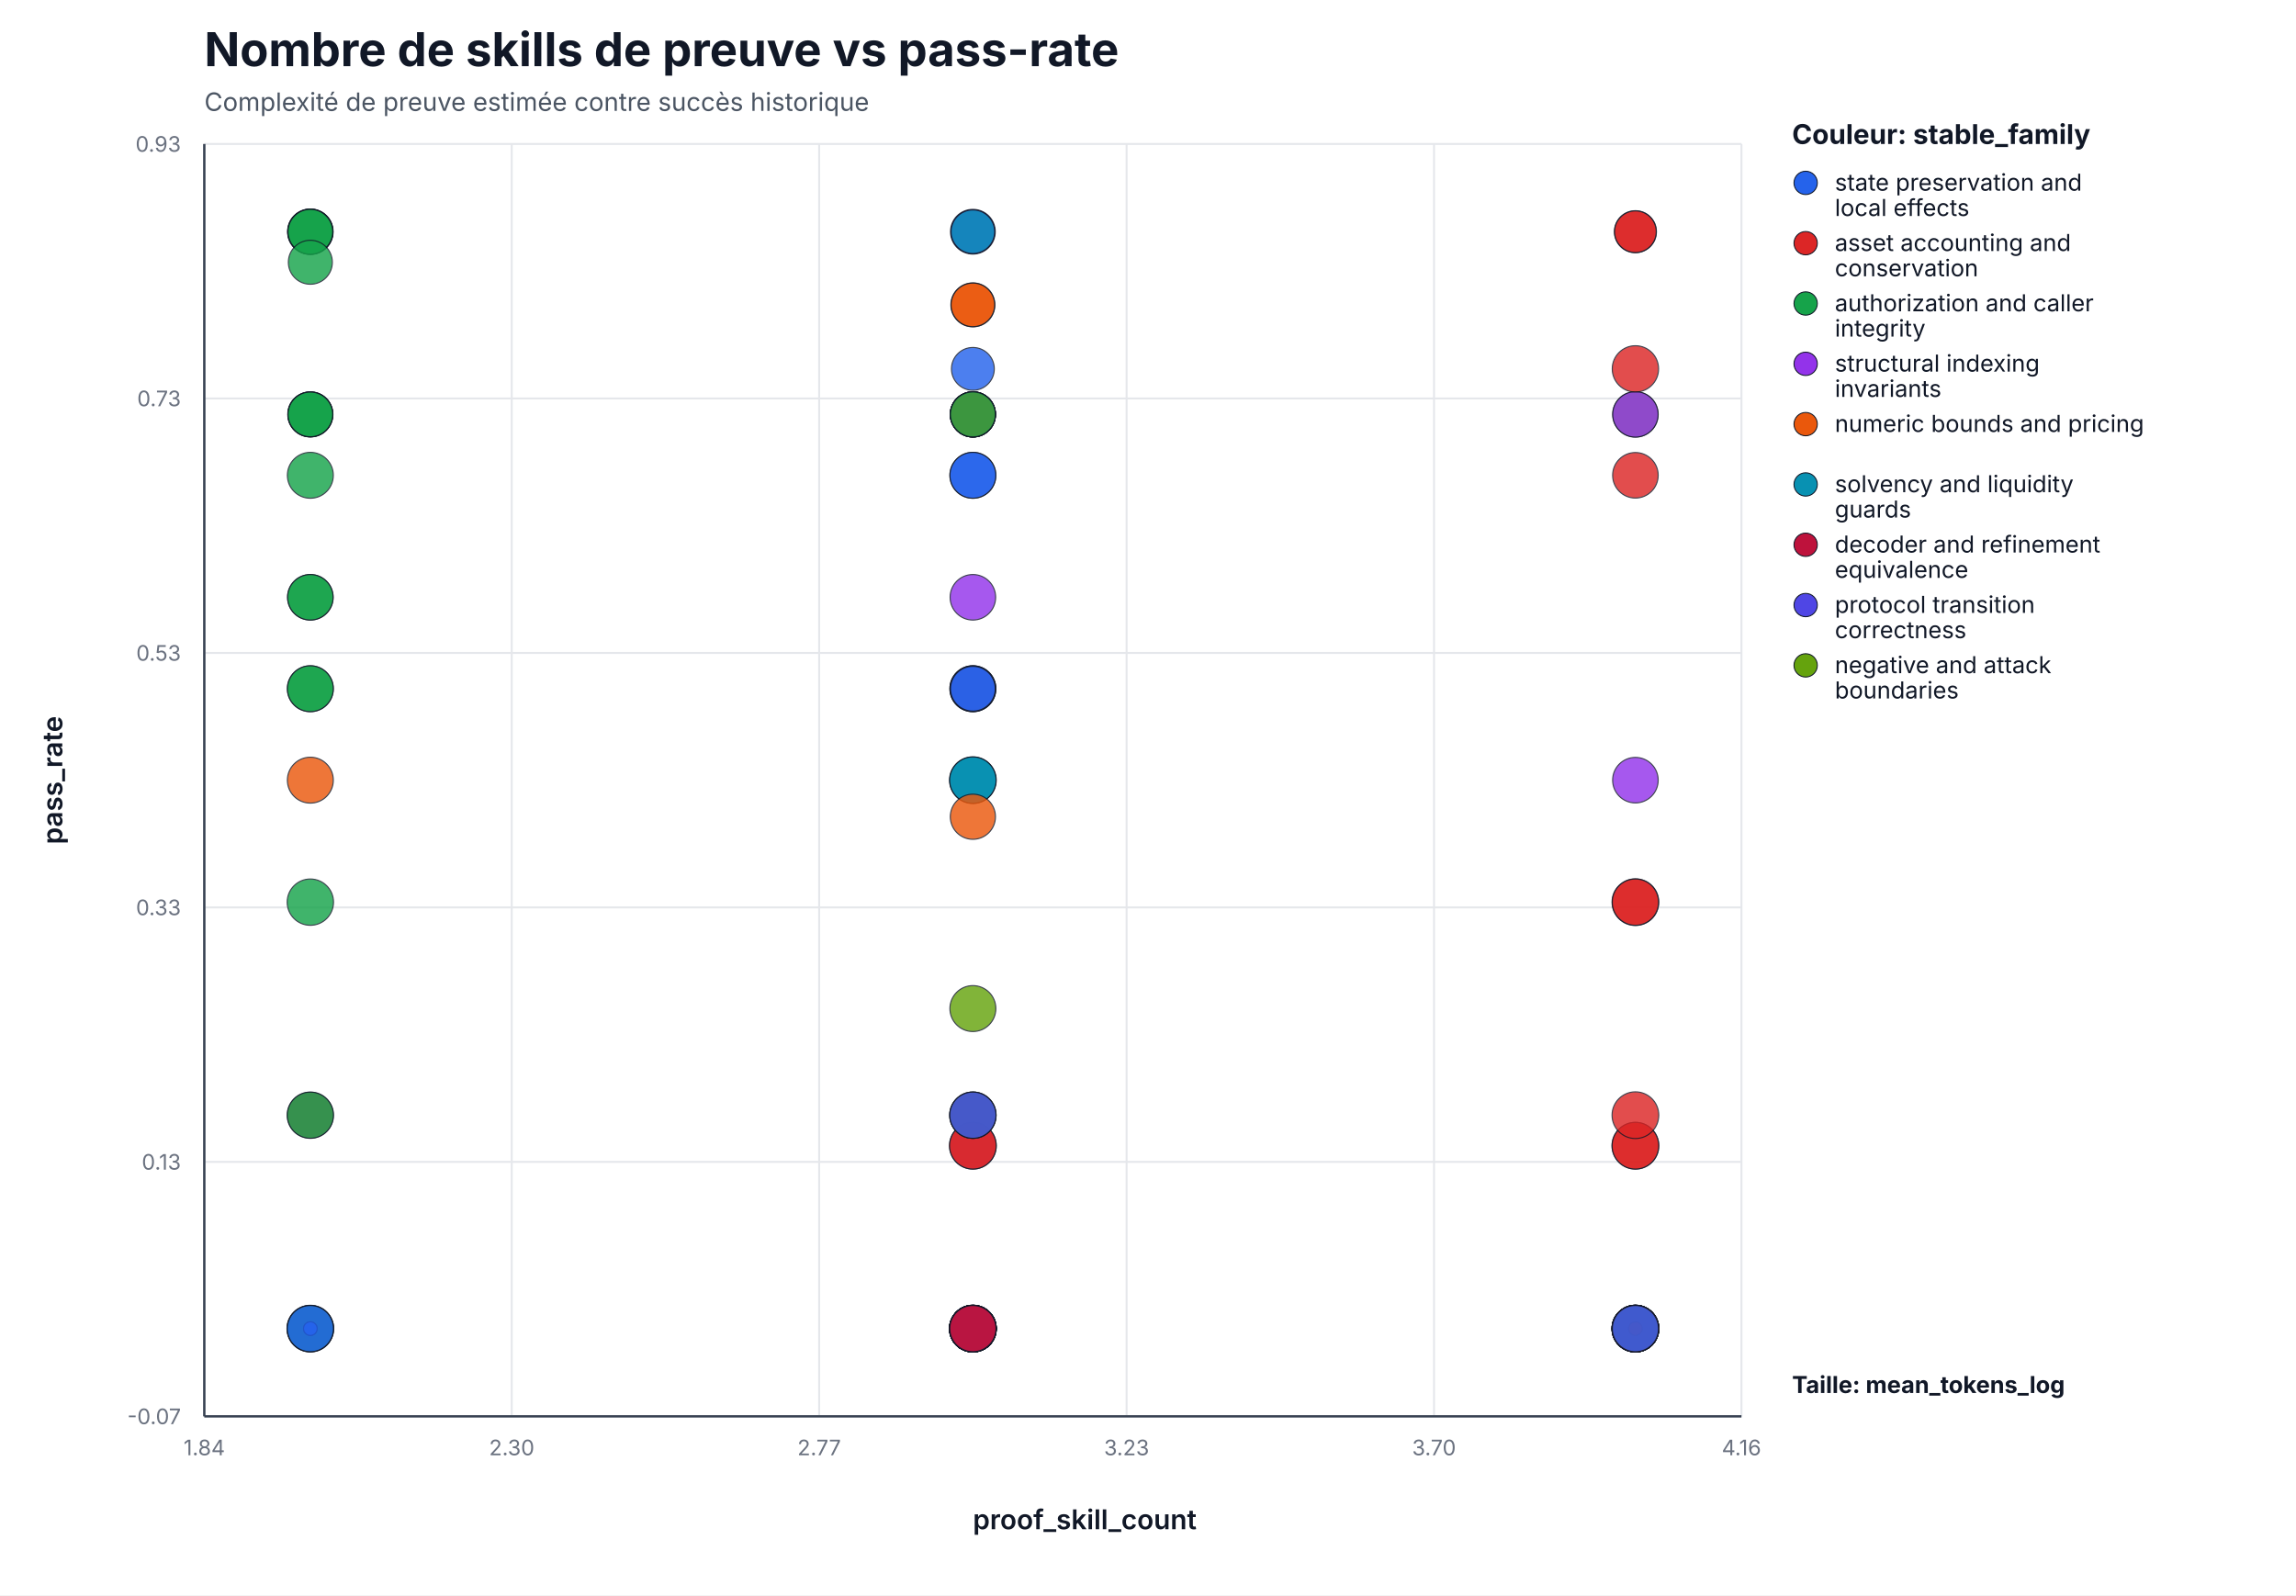
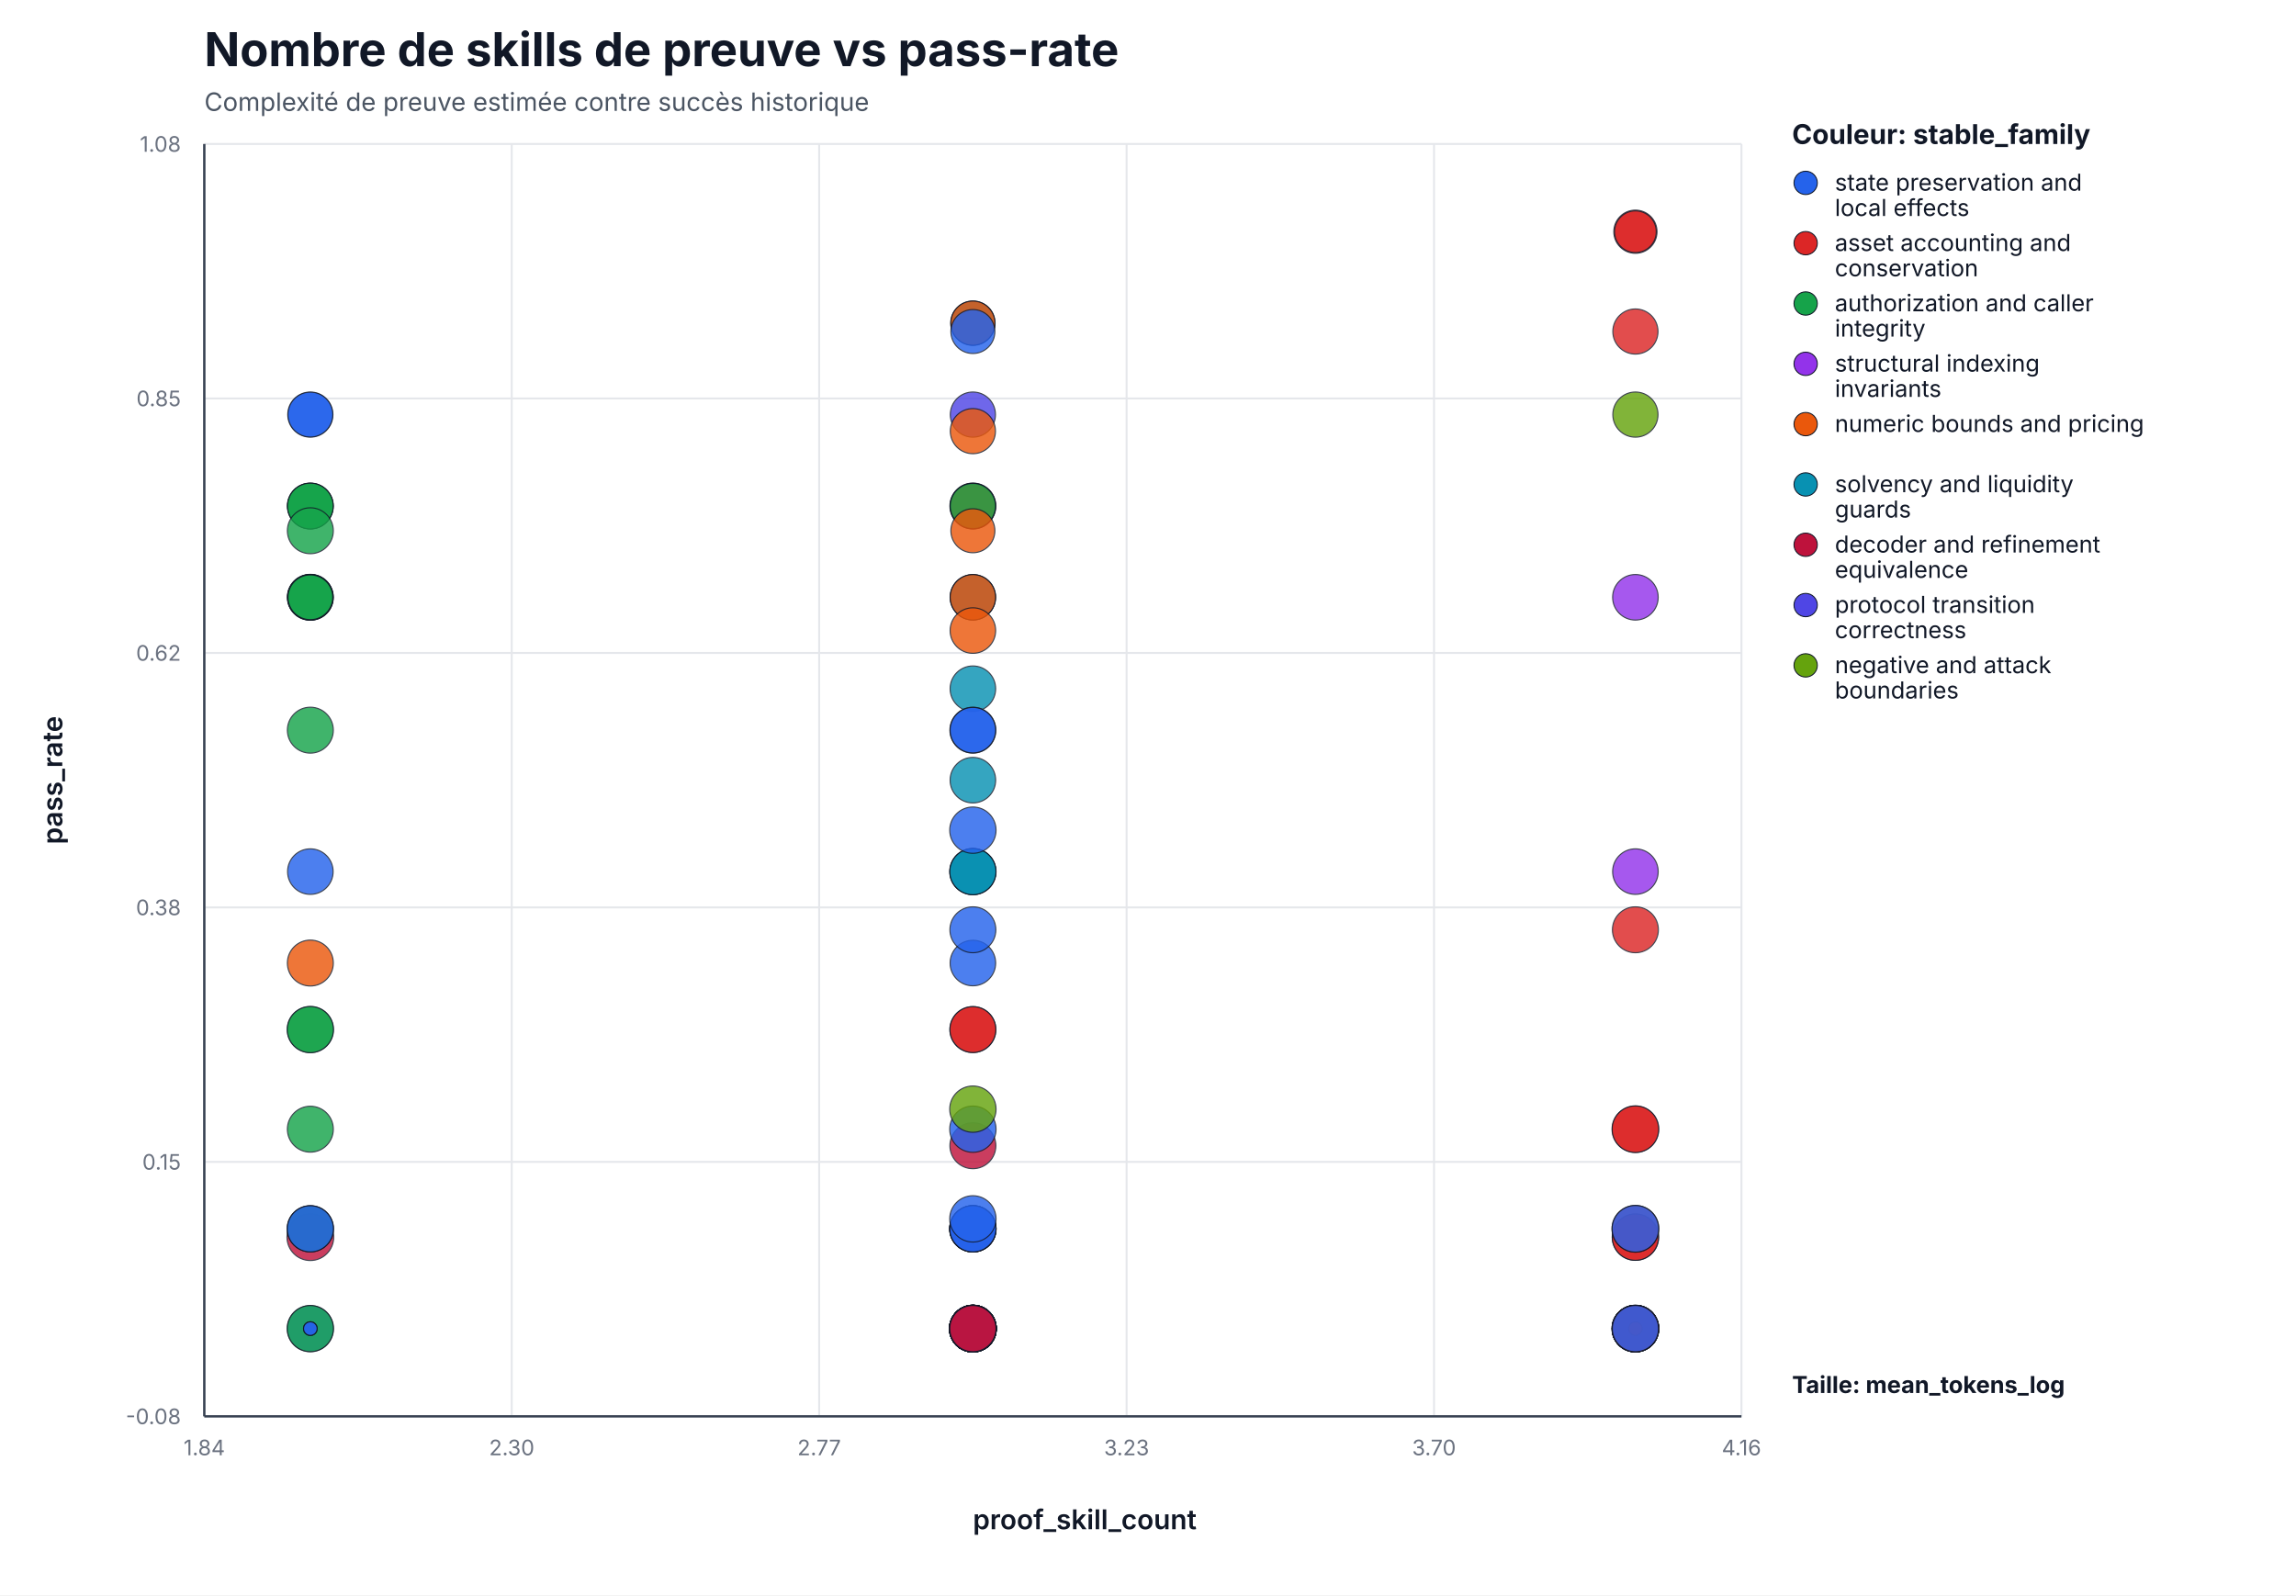
<svg xmlns="http://www.w3.org/2000/svg" width="1180" height="820" viewBox="0 0 1180 820">
  <style>
text{font-family:Inter,Arial,sans-serif;fill:#111827}.sub{fill:#4b5563}.axis{stroke:#374151;stroke-width:1.2}.grid{stroke:#e5e7eb;stroke-width:1}.pt{stroke:#111827;stroke-width:.55;opacity:.82}.legend{font-size:12px}.tick{font-size:11px;fill:#6b7280}.cent{font-size:11px;font-weight:700}
</style>
  <rect width="100%" height="100%" fill="#ffffff" />
  <text x="105" y="34" font-size="24" font-weight="700">Nombre de skills de preuve vs pass-rate</text>
  <text x="105" y="57" font-size="13" class="sub">Complexité de preuve estimée contre succès historique</text>
  <line x1="105.0" y1="74" x2="105.0" y2="728" class="grid" />
  <line x1="105" y1="74.0" x2="895" y2="74.0" class="grid" />
  <text x="105.0" y="748" text-anchor="middle" class="tick">1.84</text>
-   <text x="93" y="78.0" text-anchor="end" class="tick">0.93</text>
+   <text x="93" y="78.0" text-anchor="end" class="tick">1.08</text>
  <line x1="263.0" y1="74" x2="263.0" y2="728" class="grid" />
  <line x1="105" y1="204.8" x2="895" y2="204.8" class="grid" />
  <text x="263.0" y="748" text-anchor="middle" class="tick">2.30</text>
-   <text x="93" y="208.8" text-anchor="end" class="tick">0.73</text>
+   <text x="93" y="208.8" text-anchor="end" class="tick">0.85</text>
  <line x1="421.0" y1="74" x2="421.0" y2="728" class="grid" />
  <line x1="105" y1="335.6" x2="895" y2="335.6" class="grid" />
  <text x="421.0" y="748" text-anchor="middle" class="tick">2.77</text>
-   <text x="93" y="339.6" text-anchor="end" class="tick">0.53</text>
+   <text x="93" y="339.6" text-anchor="end" class="tick">0.62</text>
  <line x1="579.0" y1="74" x2="579.0" y2="728" class="grid" />
  <line x1="105" y1="466.4" x2="895" y2="466.4" class="grid" />
  <text x="579.0" y="748" text-anchor="middle" class="tick">3.23</text>
-   <text x="93" y="470.4" text-anchor="end" class="tick">0.33</text>
+   <text x="93" y="470.4" text-anchor="end" class="tick">0.38</text>
  <line x1="737.0" y1="74" x2="737.0" y2="728" class="grid" />
  <line x1="105" y1="597.2" x2="895" y2="597.2" class="grid" />
  <text x="737.0" y="748" text-anchor="middle" class="tick">3.70</text>
-   <text x="93" y="601.2" text-anchor="end" class="tick">0.13</text>
+   <text x="93" y="601.2" text-anchor="end" class="tick">0.15</text>
  <line x1="895.0" y1="74" x2="895.0" y2="728" class="grid" />
  <line x1="105" y1="728.0" x2="895" y2="728.0" class="grid" />
  <text x="895.0" y="748" text-anchor="middle" class="tick">4.16</text>
-   <text x="93" y="732.0" text-anchor="end" class="tick">-0.07</text>
+   <text x="93" y="732.0" text-anchor="end" class="tick">-0.08</text>
  <line x1="105" y1="728" x2="895" y2="728" class="axis" />
  <line x1="105" y1="74" x2="105" y2="728" class="axis" />
  <text x="500.0" y="786" font-size="14" font-weight="600">proof_skill_count</text>
  <text transform="translate(32 401.0) rotate(-90)" text-anchor="middle" font-size="14" font-weight="600">pass_rate</text>
  <circle cx="840.5" cy="682.9" r="11.9" fill="#dc2626" class="pt" />
-   <circle cx="500.0" cy="682.9" r="11.9" fill="#dc2626" class="pt" />
-   <circle cx="500.0" cy="682.9" r="11.9" fill="#dc2626" class="pt" />
-   <circle cx="500.0" cy="682.9" r="11.9" fill="#dc2626" class="pt" />
-   <circle cx="500.0" cy="682.9" r="11.9" fill="#dc2626" class="pt" />
-   <circle cx="840.5" cy="682.9" r="12.0" fill="#2563eb" class="pt" />
-   <circle cx="840.5" cy="682.9" r="11.9" fill="#dc2626" class="pt" />
-   <circle cx="159.5" cy="119.1" r="11.3" fill="#2563eb" class="pt" />
-   <circle cx="500.0" cy="119.1" r="11.2" fill="#2563eb" class="pt" />
-   <circle cx="159.5" cy="682.9" r="12.0" fill="#be123c" class="pt" />
-   <circle cx="840.5" cy="213.0" r="11.6" fill="#65a30d" class="pt" />
-   <circle cx="500.0" cy="213.0" r="11.6" fill="#4f46e5" class="pt" />
-   <circle cx="500.0" cy="213.0" r="11.3" fill="#4f46e5" class="pt" />
-   <circle cx="500.0" cy="401.0" r="11.7" fill="#2563eb" class="pt" />
-   <circle cx="500.0" cy="119.1" r="11.5" fill="#4f46e5" class="pt" />
-   <circle cx="500.0" cy="682.9" r="11.9" fill="#dc2626" class="pt" />
-   <circle cx="500.0" cy="307.0" r="11.7" fill="#9333ea" class="pt" />
-   <circle cx="500.0" cy="401.0" r="11.9" fill="#0891b2" class="pt" />
-   <circle cx="500.0" cy="213.0" r="11.6" fill="#0891b2" class="pt" />
-   <circle cx="500.0" cy="401.0" r="11.8" fill="#0891b2" class="pt" />
-   <circle cx="500.0" cy="213.0" r="11.4" fill="#0891b2" class="pt" />
-   <circle cx="500.0" cy="119.1" r="11.2" fill="#0891b2" class="pt" />
-   <circle cx="500.0" cy="401.0" r="12.0" fill="#0891b2" class="pt" />
-   <circle cx="500.0" cy="213.0" r="11.6" fill="#0891b2" class="pt" />
-   <circle cx="500.0" cy="682.9" r="11.6" fill="#2563eb" class="pt" />
-   <circle cx="159.5" cy="682.9" r="11.7" fill="#2563eb" class="pt" />
-   <circle cx="159.5" cy="213.0" r="11.5" fill="#2563eb" class="pt" />
-   <circle cx="159.5" cy="401.0" r="11.8" fill="#ea580c" class="pt" />
-   <circle cx="840.5" cy="213.0" r="11.7" fill="#9333ea" class="pt" />
-   <circle cx="840.5" cy="401.0" r="11.7" fill="#9333ea" class="pt" />
-   <circle cx="500.0" cy="213.0" r="11.6" fill="#be123c" class="pt" />
-   <circle cx="500.0" cy="588.9" r="12.0" fill="#be123c" class="pt" />
+   <circle cx="500.0" cy="682.9" r="12.0" fill="#dc2626" class="pt" />
+   <circle cx="500.0" cy="682.9" r="11.9" fill="#dc2626" class="pt" />
+   <circle cx="500.0" cy="682.9" r="11.9" fill="#dc2626" class="pt" />
+   <circle cx="500.0" cy="682.9" r="12.0" fill="#dc2626" class="pt" />
+   <circle cx="840.5" cy="682.9" r="11.9" fill="#2563eb" class="pt" />
+   <circle cx="840.5" cy="682.9" r="11.8" fill="#dc2626" class="pt" />
+   <circle cx="159.5" cy="213.1" r="11.4" fill="#2563eb" class="pt" />
+   <circle cx="500.0" cy="166.1" r="11.3" fill="#2563eb" class="pt" />
+   <circle cx="159.5" cy="635.9" r="12.0" fill="#be123c" class="pt" />
+   <circle cx="840.5" cy="213.1" r="11.6" fill="#65a30d" class="pt" />
+   <circle cx="500.0" cy="213.1" r="11.6" fill="#4f46e5" class="pt" />
+   <circle cx="500.0" cy="260.1" r="11.6" fill="#4f46e5" class="pt" />
+   <circle cx="500.0" cy="495.0" r="11.7" fill="#2563eb" class="pt" />
+   <circle cx="500.0" cy="307.0" r="11.6" fill="#4f46e5" class="pt" />
+   <circle cx="500.0" cy="682.9" r="11.9" fill="#dc2626" class="pt" />
+   <circle cx="500.0" cy="448.0" r="11.7" fill="#9333ea" class="pt" />
+   <circle cx="500.0" cy="448.0" r="11.8" fill="#0891b2" class="pt" />
+   <circle cx="500.0" cy="401.0" r="11.7" fill="#0891b2" class="pt" />
+   <circle cx="500.0" cy="448.0" r="11.8" fill="#0891b2" class="pt" />
+   <circle cx="500.0" cy="354.0" r="11.7" fill="#0891b2" class="pt" />
+   <circle cx="500.0" cy="166.1" r="11.2" fill="#0891b2" class="pt" />
+   <circle cx="500.0" cy="448.0" r="11.9" fill="#0891b2" class="pt" />
+   <circle cx="500.0" cy="307.0" r="11.6" fill="#0891b2" class="pt" />
+   <circle cx="500.0" cy="682.9" r="11.7" fill="#2563eb" class="pt" />
+   <circle cx="159.5" cy="682.9" r="11.8" fill="#2563eb" class="pt" />
+   <circle cx="159.5" cy="448.0" r="11.7" fill="#2563eb" class="pt" />
+   <circle cx="159.5" cy="495.0" r="11.8" fill="#ea580c" class="pt" />
+   <circle cx="840.5" cy="307.0" r="11.7" fill="#9333ea" class="pt" />
+   <circle cx="840.5" cy="448.0" r="11.7" fill="#9333ea" class="pt" />
+   <circle cx="500.0" cy="260.1" r="11.8" fill="#be123c" class="pt" />
+   <circle cx="500.0" cy="588.9" r="11.8" fill="#be123c" class="pt" />
  <circle cx="840.5" cy="682.9" r="11.6" fill="#2563eb" class="pt" />
-   <circle cx="840.5" cy="682.9" r="11.7" fill="#2563eb" class="pt" />
  <circle cx="840.5" cy="682.9" r="11.6" fill="#2563eb" class="pt" />
-   <circle cx="840.5" cy="588.9" r="12.0" fill="#dc2626" class="pt" />
-   <circle cx="840.5" cy="682.9" r="12.0" fill="#dc2626" class="pt" />
-   <circle cx="840.5" cy="119.1" r="10.8" fill="#dc2626" class="pt" />
+   <circle cx="840.5" cy="682.9" r="11.8" fill="#2563eb" class="pt" />
+   <circle cx="840.5" cy="635.9" r="11.9" fill="#dc2626" class="pt" />
+   <circle cx="840.5" cy="682.9" r="11.9" fill="#dc2626" class="pt" />
+   <circle cx="840.5" cy="119.1" r="11.1" fill="#dc2626" class="pt" />
  <circle cx="840.5" cy="119.1" r="10.7" fill="#dc2626" class="pt" />
-   <circle cx="840.5" cy="588.9" r="12.0" fill="#dc2626" class="pt" />
-   <circle cx="500.0" cy="213.0" r="11.5" fill="#ea580c" class="pt" />
-   <circle cx="500.0" cy="213.0" r="11.6" fill="#ea580c" class="pt" />
-   <circle cx="159.5" cy="119.1" r="11.1" fill="#2563eb" class="pt" />
-   <circle cx="500.0" cy="213.0" r="11.4" fill="#ea580c" class="pt" />
-   <circle cx="159.5" cy="213.0" r="11.6" fill="#16a34a" class="pt" />
+   <circle cx="840.5" cy="635.9" r="11.9" fill="#dc2626" class="pt" />
+   <circle cx="500.0" cy="166.1" r="11.4" fill="#ea580c" class="pt" />
+   <circle cx="500.0" cy="307.0" r="11.7" fill="#ea580c" class="pt" />
+   <circle cx="159.5" cy="213.1" r="11.6" fill="#2563eb" class="pt" />
+   <circle cx="500.0" cy="260.1" r="11.4" fill="#ea580c" class="pt" />
+   <circle cx="159.5" cy="260.1" r="11.7" fill="#16a34a" class="pt" />
+   <circle cx="159.5" cy="307.0" r="11.8" fill="#16a34a" class="pt" />
  <circle cx="159.5" cy="307.0" r="11.7" fill="#16a34a" class="pt" />
-   <circle cx="159.5" cy="119.1" r="11.7" fill="#16a34a" class="pt" />
-   <circle cx="159.5" cy="213.0" r="11.5" fill="#16a34a" class="pt" />
-   <circle cx="159.5" cy="119.1" r="11.6" fill="#16a34a" class="pt" />
-   <circle cx="159.5" cy="119.1" r="11.6" fill="#16a34a" class="pt" />
+   <circle cx="159.5" cy="260.1" r="11.6" fill="#16a34a" class="pt" />
+   <circle cx="159.5" cy="307.0" r="11.6" fill="#16a34a" class="pt" />
+   <circle cx="159.5" cy="260.1" r="11.7" fill="#16a34a" class="pt" />
  <circle cx="159.5" cy="307.0" r="11.7" fill="#16a34a" class="pt" />
-   <circle cx="500.0" cy="213.0" r="11.6" fill="#16a34a" class="pt" />
-   <circle cx="159.5" cy="213.0" r="11.5" fill="#16a34a" class="pt" />
-   <circle cx="159.5" cy="119.1" r="11.5" fill="#16a34a" class="pt" />
+   <circle cx="500.0" cy="260.1" r="11.7" fill="#16a34a" class="pt" />
+   <circle cx="159.5" cy="307.0" r="11.5" fill="#16a34a" class="pt" />
+   <circle cx="159.5" cy="260.1" r="11.8" fill="#16a34a" class="pt" />
  <circle cx="159.5" cy="682.9" r="3.5" fill="#2563eb" class="pt" />
  <circle cx="159.5" cy="682.9" r="3.5" fill="#2563eb" class="pt" />
  <circle cx="159.5" cy="682.9" r="3.5" fill="#ea580c" class="pt" />
  <circle cx="840.5" cy="682.9" r="3.5" fill="#dc2626" class="pt" />
  <circle cx="159.5" cy="682.9" r="11.9" fill="#16a34a" class="pt" />
-   <circle cx="500.0" cy="588.9" r="12.0" fill="#dc2626" class="pt" />
-   <circle cx="500.0" cy="682.9" r="11.9" fill="#dc2626" class="pt" />
+   <circle cx="500.0" cy="631.6" r="11.8" fill="#dc2626" class="pt" />
+   <circle cx="500.0" cy="682.9" r="11.9" fill="#dc2626" class="pt" />
+   <circle cx="840.5" cy="682.9" r="11.9" fill="#dc2626" class="pt" />
+   <circle cx="159.5" cy="631.6" r="11.8" fill="#be123c" class="pt" />
+   <circle cx="840.5" cy="682.9" r="11.9" fill="#dc2626" class="pt" />
+   <circle cx="840.5" cy="631.6" r="12.0" fill="#dc2626" class="pt" />
+   <circle cx="159.5" cy="580.4" r="11.8" fill="#16a34a" class="pt" />
  <circle cx="840.5" cy="682.9" r="12.0" fill="#dc2626" class="pt" />
-   <circle cx="159.5" cy="573.2" r="11.8" fill="#be123c" class="pt" />
-   <circle cx="840.5" cy="682.9" r="12.0" fill="#dc2626" class="pt" />
-   <circle cx="840.5" cy="573.2" r="12.0" fill="#dc2626" class="pt" />
-   <circle cx="159.5" cy="463.7" r="11.9" fill="#16a34a" class="pt" />
-   <circle cx="840.5" cy="682.9" r="11.9" fill="#dc2626" class="pt" />
-   <circle cx="159.5" cy="573.2" r="11.9" fill="#16a34a" class="pt" />
-   <circle cx="840.5" cy="463.7" r="12.0" fill="#dc2626" class="pt" />
-   <circle cx="159.5" cy="354.0" r="11.8" fill="#16a34a" class="pt" />
-   <circle cx="500.0" cy="573.2" r="11.9" fill="#dc2626" class="pt" />
-   <circle cx="500.0" cy="354.0" r="11.8" fill="#dc2626" class="pt" />
-   <circle cx="500.0" cy="682.9" r="12.0" fill="#dc2626" class="pt" />
-   <circle cx="159.5" cy="134.8" r="11.3" fill="#16a34a" class="pt" />
-   <circle cx="840.5" cy="244.3" r="11.7" fill="#dc2626" class="pt" />
-   <circle cx="500.0" cy="244.3" r="11.8" fill="#2563eb" class="pt" />
-   <circle cx="840.5" cy="682.9" r="12.0" fill="#dc2626" class="pt" />
-   <circle cx="159.5" cy="354.0" r="11.8" fill="#16a34a" class="pt" />
-   <circle cx="500.0" cy="354.0" r="11.7" fill="#dc2626" class="pt" />
-   <circle cx="500.0" cy="573.2" r="11.9" fill="#dc2626" class="pt" />
-   <circle cx="500.0" cy="682.9" r="12.0" fill="#dc2626" class="pt" />
-   <circle cx="159.5" cy="244.3" r="11.8" fill="#16a34a" class="pt" />
-   <circle cx="840.5" cy="463.7" r="11.9" fill="#dc2626" class="pt" />
-   <circle cx="500.0" cy="244.3" r="11.8" fill="#2563eb" class="pt" />
-   <circle cx="500.0" cy="682.9" r="12.0" fill="#dc2626" class="pt" />
-   <circle cx="500.0" cy="354.0" r="11.8" fill="#2563eb" class="pt" />
-   <circle cx="500.0" cy="682.9" r="11.9" fill="#dc2626" class="pt" />
-   <circle cx="500.0" cy="573.2" r="11.9" fill="#2563eb" class="pt" />
+   <circle cx="159.5" cy="631.6" r="11.8" fill="#16a34a" class="pt" />
+   <circle cx="840.5" cy="580.4" r="11.9" fill="#dc2626" class="pt" />
+   <circle cx="159.5" cy="529.2" r="11.8" fill="#16a34a" class="pt" />
+   <circle cx="500.0" cy="631.6" r="11.9" fill="#dc2626" class="pt" />
+   <circle cx="500.0" cy="529.2" r="11.8" fill="#dc2626" class="pt" />
+   <circle cx="500.0" cy="682.9" r="11.9" fill="#dc2626" class="pt" />
+   <circle cx="159.5" cy="272.8" r="11.8" fill="#16a34a" class="pt" />
+   <circle cx="840.5" cy="477.9" r="11.8" fill="#dc2626" class="pt" />
+   <circle cx="500.0" cy="426.7" r="11.9" fill="#2563eb" class="pt" />
+   <circle cx="840.5" cy="682.9" r="11.9" fill="#dc2626" class="pt" />
+   <circle cx="159.5" cy="529.2" r="11.9" fill="#16a34a" class="pt" />
+   <circle cx="500.0" cy="529.2" r="11.8" fill="#dc2626" class="pt" />
+   <circle cx="500.0" cy="631.6" r="11.9" fill="#dc2626" class="pt" />
+   <circle cx="500.0" cy="682.9" r="11.9" fill="#dc2626" class="pt" />
+   <circle cx="159.5" cy="375.3" r="11.8" fill="#16a34a" class="pt" />
+   <circle cx="840.5" cy="580.4" r="12.0" fill="#dc2626" class="pt" />
+   <circle cx="500.0" cy="375.3" r="11.8" fill="#2563eb" class="pt" />
+   <circle cx="500.0" cy="682.9" r="12.0" fill="#dc2626" class="pt" />
+   <circle cx="500.0" cy="477.9" r="11.8" fill="#2563eb" class="pt" />
+   <circle cx="500.0" cy="682.9" r="12.0" fill="#dc2626" class="pt" />
+   <circle cx="500.0" cy="631.6" r="11.9" fill="#2563eb" class="pt" />
  <circle cx="500.0" cy="682.9" r="12.0" fill="#2563eb" class="pt" />
  <circle cx="500.0" cy="682.9" r="11.9" fill="#2563eb" class="pt" />
  <circle cx="840.5" cy="682.9" r="12.0" fill="#2563eb" class="pt" />
-   <circle cx="500.0" cy="682.9" r="11.9" fill="#2563eb" class="pt" />
+   <circle cx="500.0" cy="682.9" r="12.0" fill="#2563eb" class="pt" />
  <circle cx="500.0" cy="682.9" r="11.9" fill="#16a34a" class="pt" />
  <circle cx="500.0" cy="682.9" r="11.9" fill="#16a34a" class="pt" />
-   <circle cx="500.0" cy="156.7" r="11.3" fill="#ea580c" class="pt" />
-   <circle cx="500.0" cy="156.7" r="11.2" fill="#ea580c" class="pt" />
-   <circle cx="500.0" cy="419.8" r="11.6" fill="#ea580c" class="pt" />
+   <circle cx="500.0" cy="221.6" r="11.6" fill="#ea580c" class="pt" />
+   <circle cx="500.0" cy="272.8" r="11.3" fill="#ea580c" class="pt" />
+   <circle cx="500.0" cy="324.1" r="11.7" fill="#ea580c" class="pt" />
  <circle cx="500.0" cy="682.9" r="11.9" fill="#ea580c" class="pt" />
  <circle cx="500.0" cy="682.9" r="11.8" fill="#2563eb" class="pt" />
-   <circle cx="500.0" cy="682.9" r="11.8" fill="#2563eb" class="pt" />
-   <circle cx="500.0" cy="682.9" r="11.9" fill="#2563eb" class="pt" />
-   <circle cx="500.0" cy="682.9" r="11.9" fill="#2563eb" class="pt" />
-   <circle cx="500.0" cy="682.9" r="11.8" fill="#2563eb" class="pt" />
-   <circle cx="500.0" cy="682.9" r="11.9" fill="#9333ea" class="pt" />
-   <circle cx="500.0" cy="682.9" r="11.9" fill="#9333ea" class="pt" />
-   <circle cx="500.0" cy="682.9" r="11.8" fill="#2563eb" class="pt" />
-   <circle cx="500.0" cy="682.9" r="11.9" fill="#9333ea" class="pt" />
-   <circle cx="500.0" cy="682.9" r="11.9" fill="#2563eb" class="pt" />
-   <circle cx="500.0" cy="682.9" r="11.9" fill="#9333ea" class="pt" />
-   <circle cx="500.0" cy="682.9" r="11.8" fill="#4f46e5" class="pt" />
-   <circle cx="840.5" cy="682.9" r="11.8" fill="#9333ea" class="pt" />
+   <circle cx="500.0" cy="682.9" r="11.9" fill="#2563eb" class="pt" />
+   <circle cx="500.0" cy="682.9" r="12.0" fill="#2563eb" class="pt" />
+   <circle cx="500.0" cy="631.6" r="11.8" fill="#2563eb" class="pt" />
+   <circle cx="500.0" cy="682.9" r="11.9" fill="#2563eb" class="pt" />
+   <circle cx="500.0" cy="682.9" r="11.9" fill="#9333ea" class="pt" />
+   <circle cx="500.0" cy="682.9" r="11.9" fill="#9333ea" class="pt" />
+   <circle cx="500.0" cy="580.4" r="11.9" fill="#2563eb" class="pt" />
+   <circle cx="500.0" cy="682.9" r="11.9" fill="#9333ea" class="pt" />
+   <circle cx="500.0" cy="682.9" r="12.0" fill="#2563eb" class="pt" />
+   <circle cx="500.0" cy="682.9" r="11.9" fill="#9333ea" class="pt" />
+   <circle cx="500.0" cy="682.9" r="12.0" fill="#4f46e5" class="pt" />
  <circle cx="840.5" cy="682.9" r="11.9" fill="#9333ea" class="pt" />
-   <circle cx="840.5" cy="682.9" r="12.0" fill="#2563eb" class="pt" />
-   <circle cx="500.0" cy="682.9" r="11.7" fill="#9333ea" class="pt" />
-   <circle cx="500.0" cy="682.9" r="11.9" fill="#2563eb" class="pt" />
+   <circle cx="840.5" cy="682.9" r="11.9" fill="#9333ea" class="pt" />
+   <circle cx="840.5" cy="631.6" r="12.0" fill="#2563eb" class="pt" />
  <circle cx="500.0" cy="682.9" r="11.8" fill="#9333ea" class="pt" />
-   <circle cx="840.5" cy="682.9" r="11.6" fill="#2563eb" class="pt" />
+   <circle cx="500.0" cy="682.9" r="11.9" fill="#2563eb" class="pt" />
+   <circle cx="500.0" cy="682.9" r="11.9" fill="#9333ea" class="pt" />
+   <circle cx="840.5" cy="682.9" r="11.8" fill="#2563eb" class="pt" />
  <circle cx="500.0" cy="682.9" r="11.9" fill="#4f46e5" class="pt" />
  <circle cx="840.5" cy="682.9" r="3.5" fill="#dc2626" class="pt" />
  <circle cx="159.5" cy="682.9" r="3.5" fill="#2563eb" class="pt" />
  <circle cx="159.5" cy="682.9" r="3.5" fill="#2563eb" class="pt" />
  <circle cx="500.0" cy="682.9" r="3.5" fill="#dc2626" class="pt" />
  <circle cx="500.0" cy="682.9" r="11.9" fill="#dc2626" class="pt" />
-   <circle cx="500.0" cy="189.6" r="11.0" fill="#2563eb" class="pt" />
-   <circle cx="500.0" cy="682.9" r="11.8" fill="#2563eb" class="pt" />
+   <circle cx="500.0" cy="170.4" r="11.3" fill="#2563eb" class="pt" />
+   <circle cx="500.0" cy="682.9" r="12.0" fill="#2563eb" class="pt" />
  <circle cx="840.5" cy="682.9" r="12.0" fill="#dc2626" class="pt" />
-   <circle cx="500.0" cy="682.9" r="11.9" fill="#dc2626" class="pt" />
-   <circle cx="840.5" cy="189.6" r="11.9" fill="#dc2626" class="pt" />
-   <circle cx="500.0" cy="682.9" r="11.8" fill="#2563eb" class="pt" />
-   <circle cx="500.0" cy="682.9" r="12.0" fill="#2563eb" class="pt" />
-   <circle cx="159.5" cy="682.9" r="11.9" fill="#2563eb" class="pt" />
-   <circle cx="500.0" cy="682.9" r="11.8" fill="#2563eb" class="pt" />
-   <circle cx="500.0" cy="682.9" r="11.9" fill="#2563eb" class="pt" />
-   <circle cx="500.0" cy="354.0" r="11.5" fill="#2563eb" class="pt" />
-   <circle cx="500.0" cy="682.9" r="11.8" fill="#2563eb" class="pt" />
-   <circle cx="500.0" cy="682.9" r="12.0" fill="#2563eb" class="pt" />
-   <circle cx="500.0" cy="682.9" r="11.9" fill="#2563eb" class="pt" />
-   <circle cx="500.0" cy="518.4" r="11.8" fill="#65a30d" class="pt" />
-   <circle cx="500.0" cy="682.9" r="11.8" fill="#2563eb" class="pt" />
+   <circle cx="500.0" cy="682.9" r="12.0" fill="#dc2626" class="pt" />
+   <circle cx="840.5" cy="170.4" r="11.6" fill="#dc2626" class="pt" />
+   <circle cx="500.0" cy="682.9" r="11.9" fill="#2563eb" class="pt" />
+   <circle cx="500.0" cy="682.9" r="11.9" fill="#2563eb" class="pt" />
+   <circle cx="159.5" cy="631.6" r="11.9" fill="#2563eb" class="pt" />
+   <circle cx="500.0" cy="631.6" r="11.9" fill="#2563eb" class="pt" />
+   <circle cx="500.0" cy="682.9" r="11.9" fill="#2563eb" class="pt" />
+   <circle cx="500.0" cy="375.3" r="11.7" fill="#2563eb" class="pt" />
+   <circle cx="500.0" cy="682.9" r="11.9" fill="#2563eb" class="pt" />
+   <circle cx="500.0" cy="682.9" r="11.9" fill="#2563eb" class="pt" />
+   <circle cx="500.0" cy="682.9" r="12.0" fill="#2563eb" class="pt" />
+   <circle cx="500.0" cy="570.1" r="11.9" fill="#65a30d" class="pt" />
+   <circle cx="500.0" cy="626.5" r="11.9" fill="#2563eb" class="pt" />
  <circle cx="500.0" cy="682.9" r="12.0" fill="#2563eb" class="pt" />
  <circle cx="500.0" cy="682.9" r="11.8" fill="#be123c" class="pt" />
  <circle cx="840.5" cy="682.9" r="11.9" fill="#2563eb" class="pt" />
  <circle cx="500.0" cy="682.9" r="11.9" fill="#be123c" class="pt" />
  <text x="921" y="74" font-size="14" font-weight="700">Couleur: stable_family</text>
  <circle cx="928" cy="94" r="6" fill="#2563eb" stroke="#111827" stroke-width=".5" />
  <text x="943" y="98" class="legend">state preservation and</text>
  <text x="943" y="111" class="legend">local effects</text>
  <circle cx="928" cy="125" r="6" fill="#dc2626" stroke="#111827" stroke-width=".5" />
  <text x="943" y="129" class="legend">asset accounting and</text>
  <text x="943" y="142" class="legend">conservation</text>
  <circle cx="928" cy="156" r="6" fill="#16a34a" stroke="#111827" stroke-width=".5" />
  <text x="943" y="160" class="legend">authorization and caller</text>
  <text x="943" y="173" class="legend">integrity</text>
  <circle cx="928" cy="187" r="6" fill="#9333ea" stroke="#111827" stroke-width=".5" />
  <text x="943" y="191" class="legend">structural indexing</text>
  <text x="943" y="204" class="legend">invariants</text>
  <circle cx="928" cy="218" r="6" fill="#ea580c" stroke="#111827" stroke-width=".5" />
  <text x="943" y="222" class="legend">numeric bounds and pricing</text>
  <circle cx="928" cy="249" r="6" fill="#0891b2" stroke="#111827" stroke-width=".5" />
  <text x="943" y="253" class="legend">solvency and liquidity</text>
  <text x="943" y="266" class="legend">guards</text>
  <circle cx="928" cy="280" r="6" fill="#be123c" stroke="#111827" stroke-width=".5" />
  <text x="943" y="284" class="legend">decoder and refinement</text>
  <text x="943" y="297" class="legend">equivalence</text>
  <circle cx="928" cy="311" r="6" fill="#4f46e5" stroke="#111827" stroke-width=".5" />
  <text x="943" y="315" class="legend">protocol transition</text>
  <text x="943" y="328" class="legend">correctness</text>
  <circle cx="928" cy="342" r="6" fill="#65a30d" stroke="#111827" stroke-width=".5" />
  <text x="943" y="346" class="legend">negative and attack</text>
  <text x="943" y="359" class="legend">boundaries</text>
  <text x="921" y="716" class="legend" font-weight="700">Taille: mean_tokens_log</text>
</svg>
